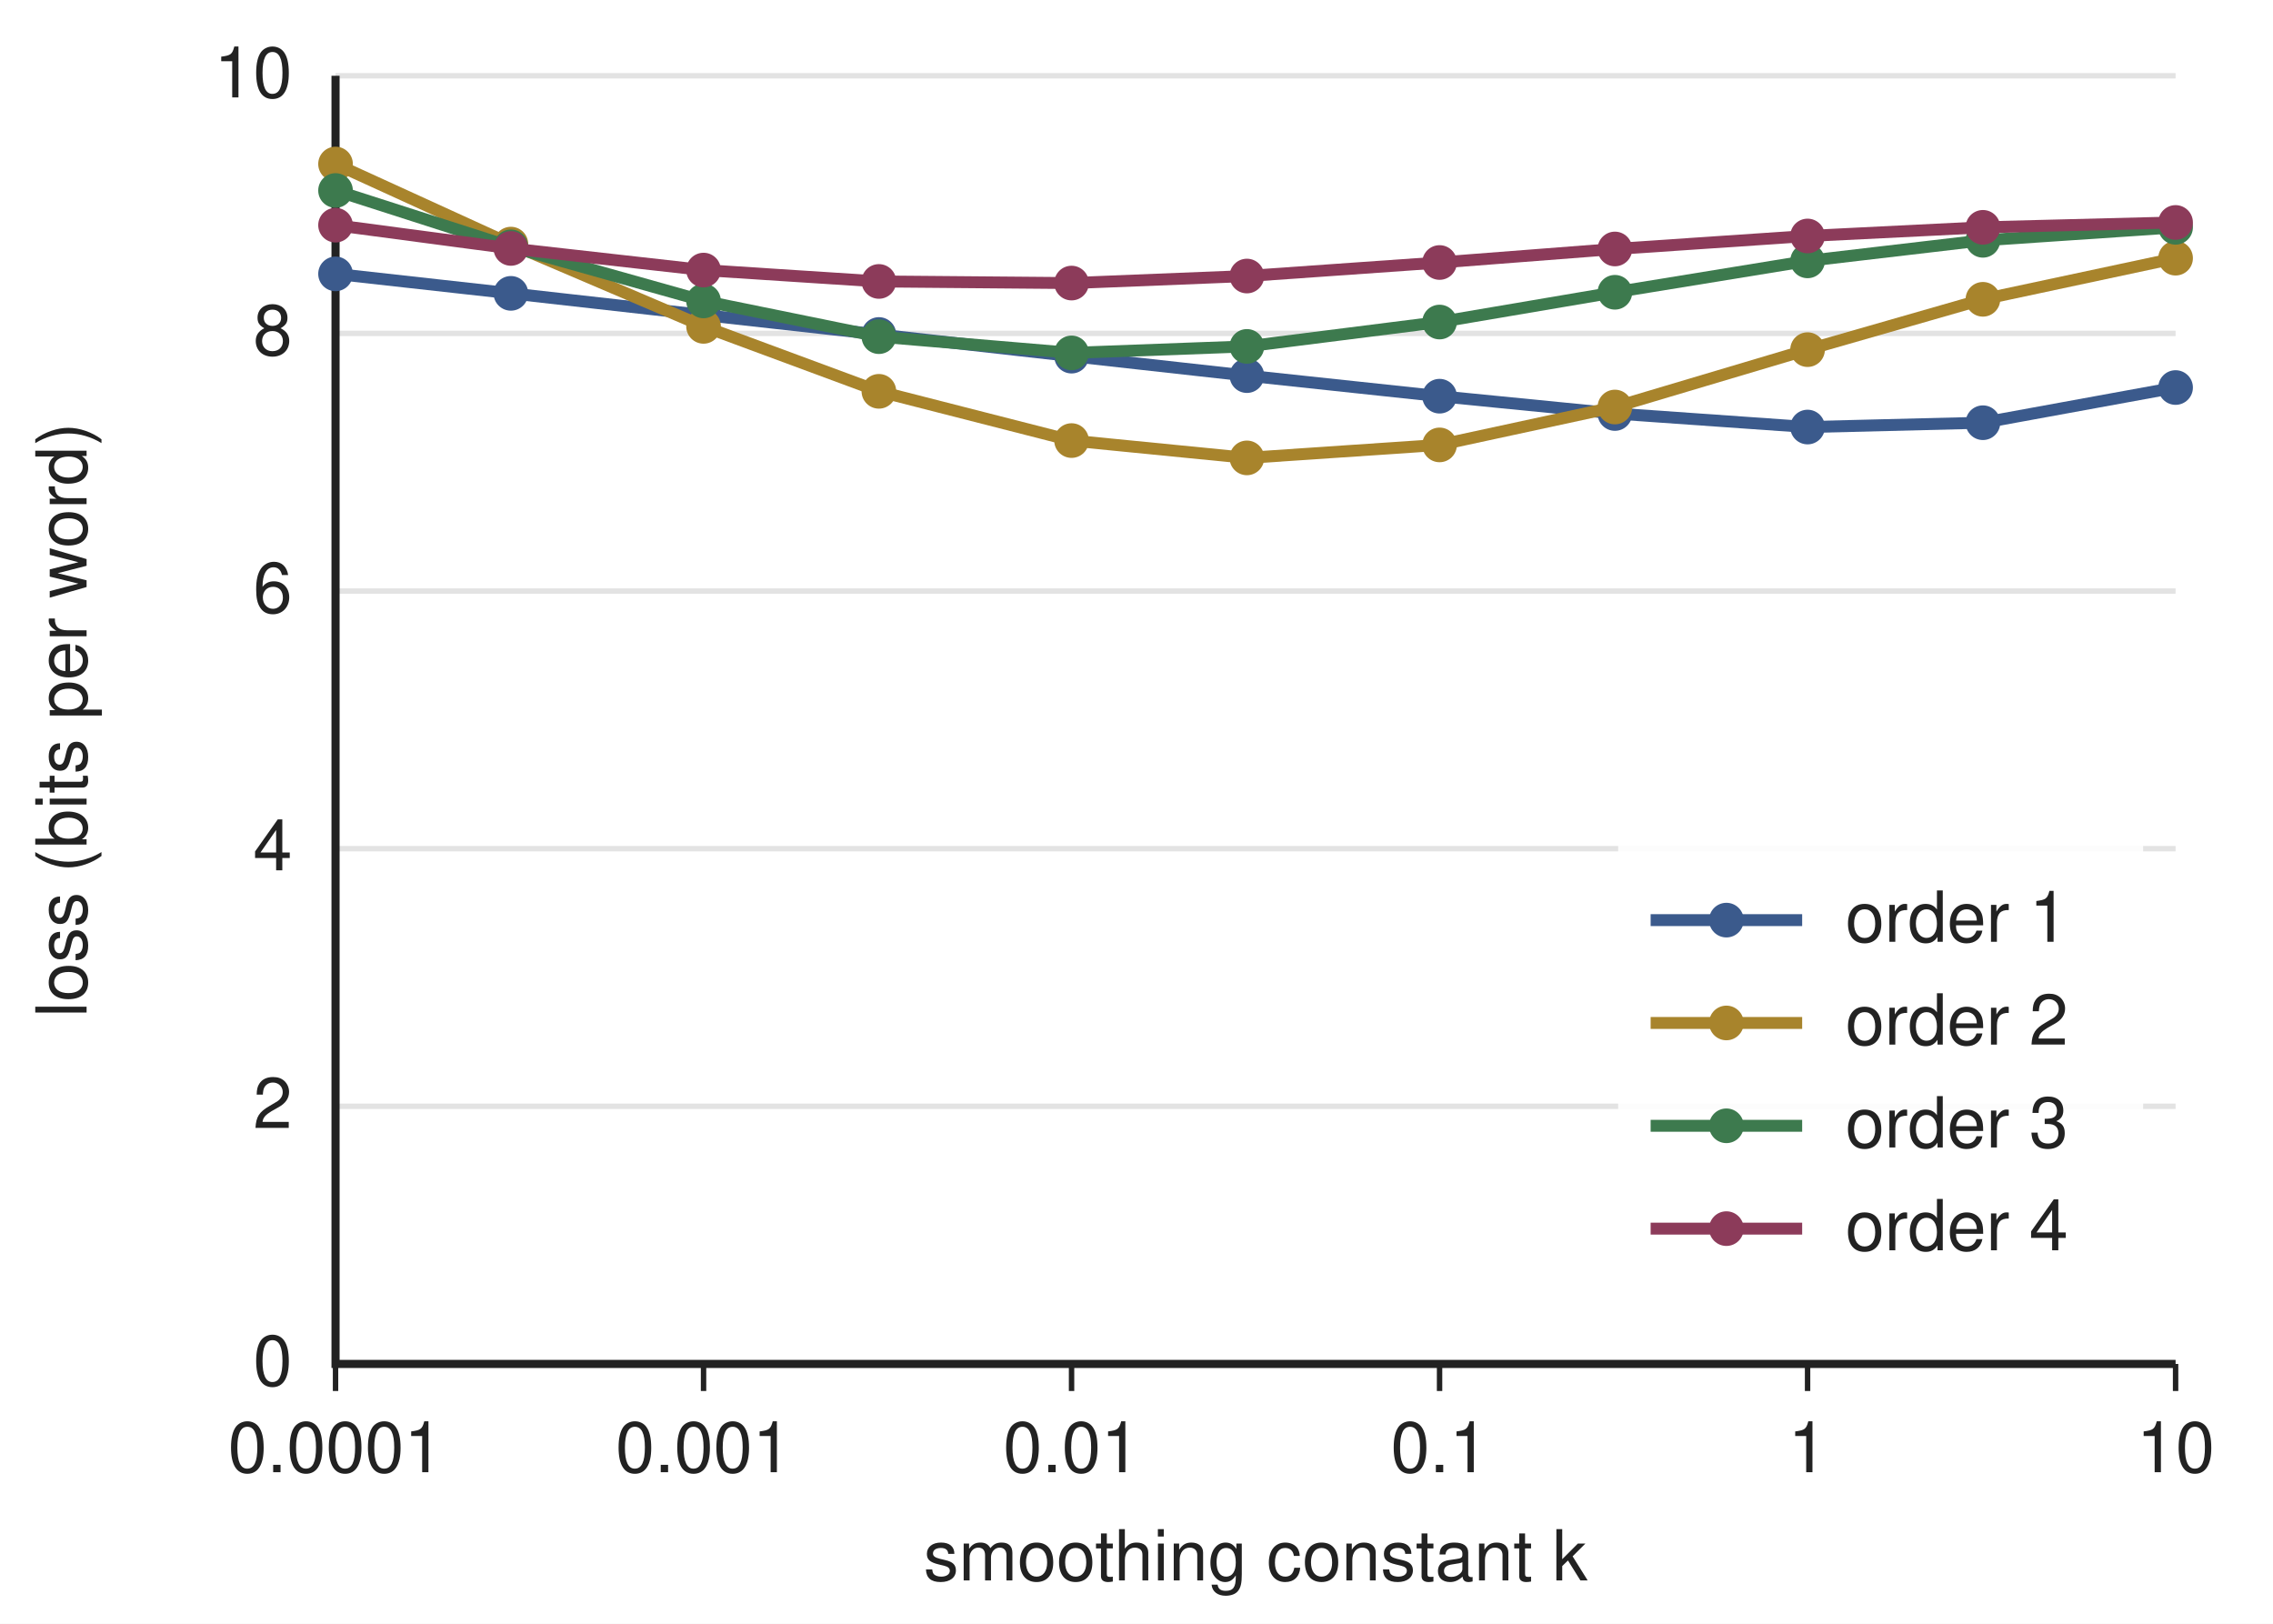
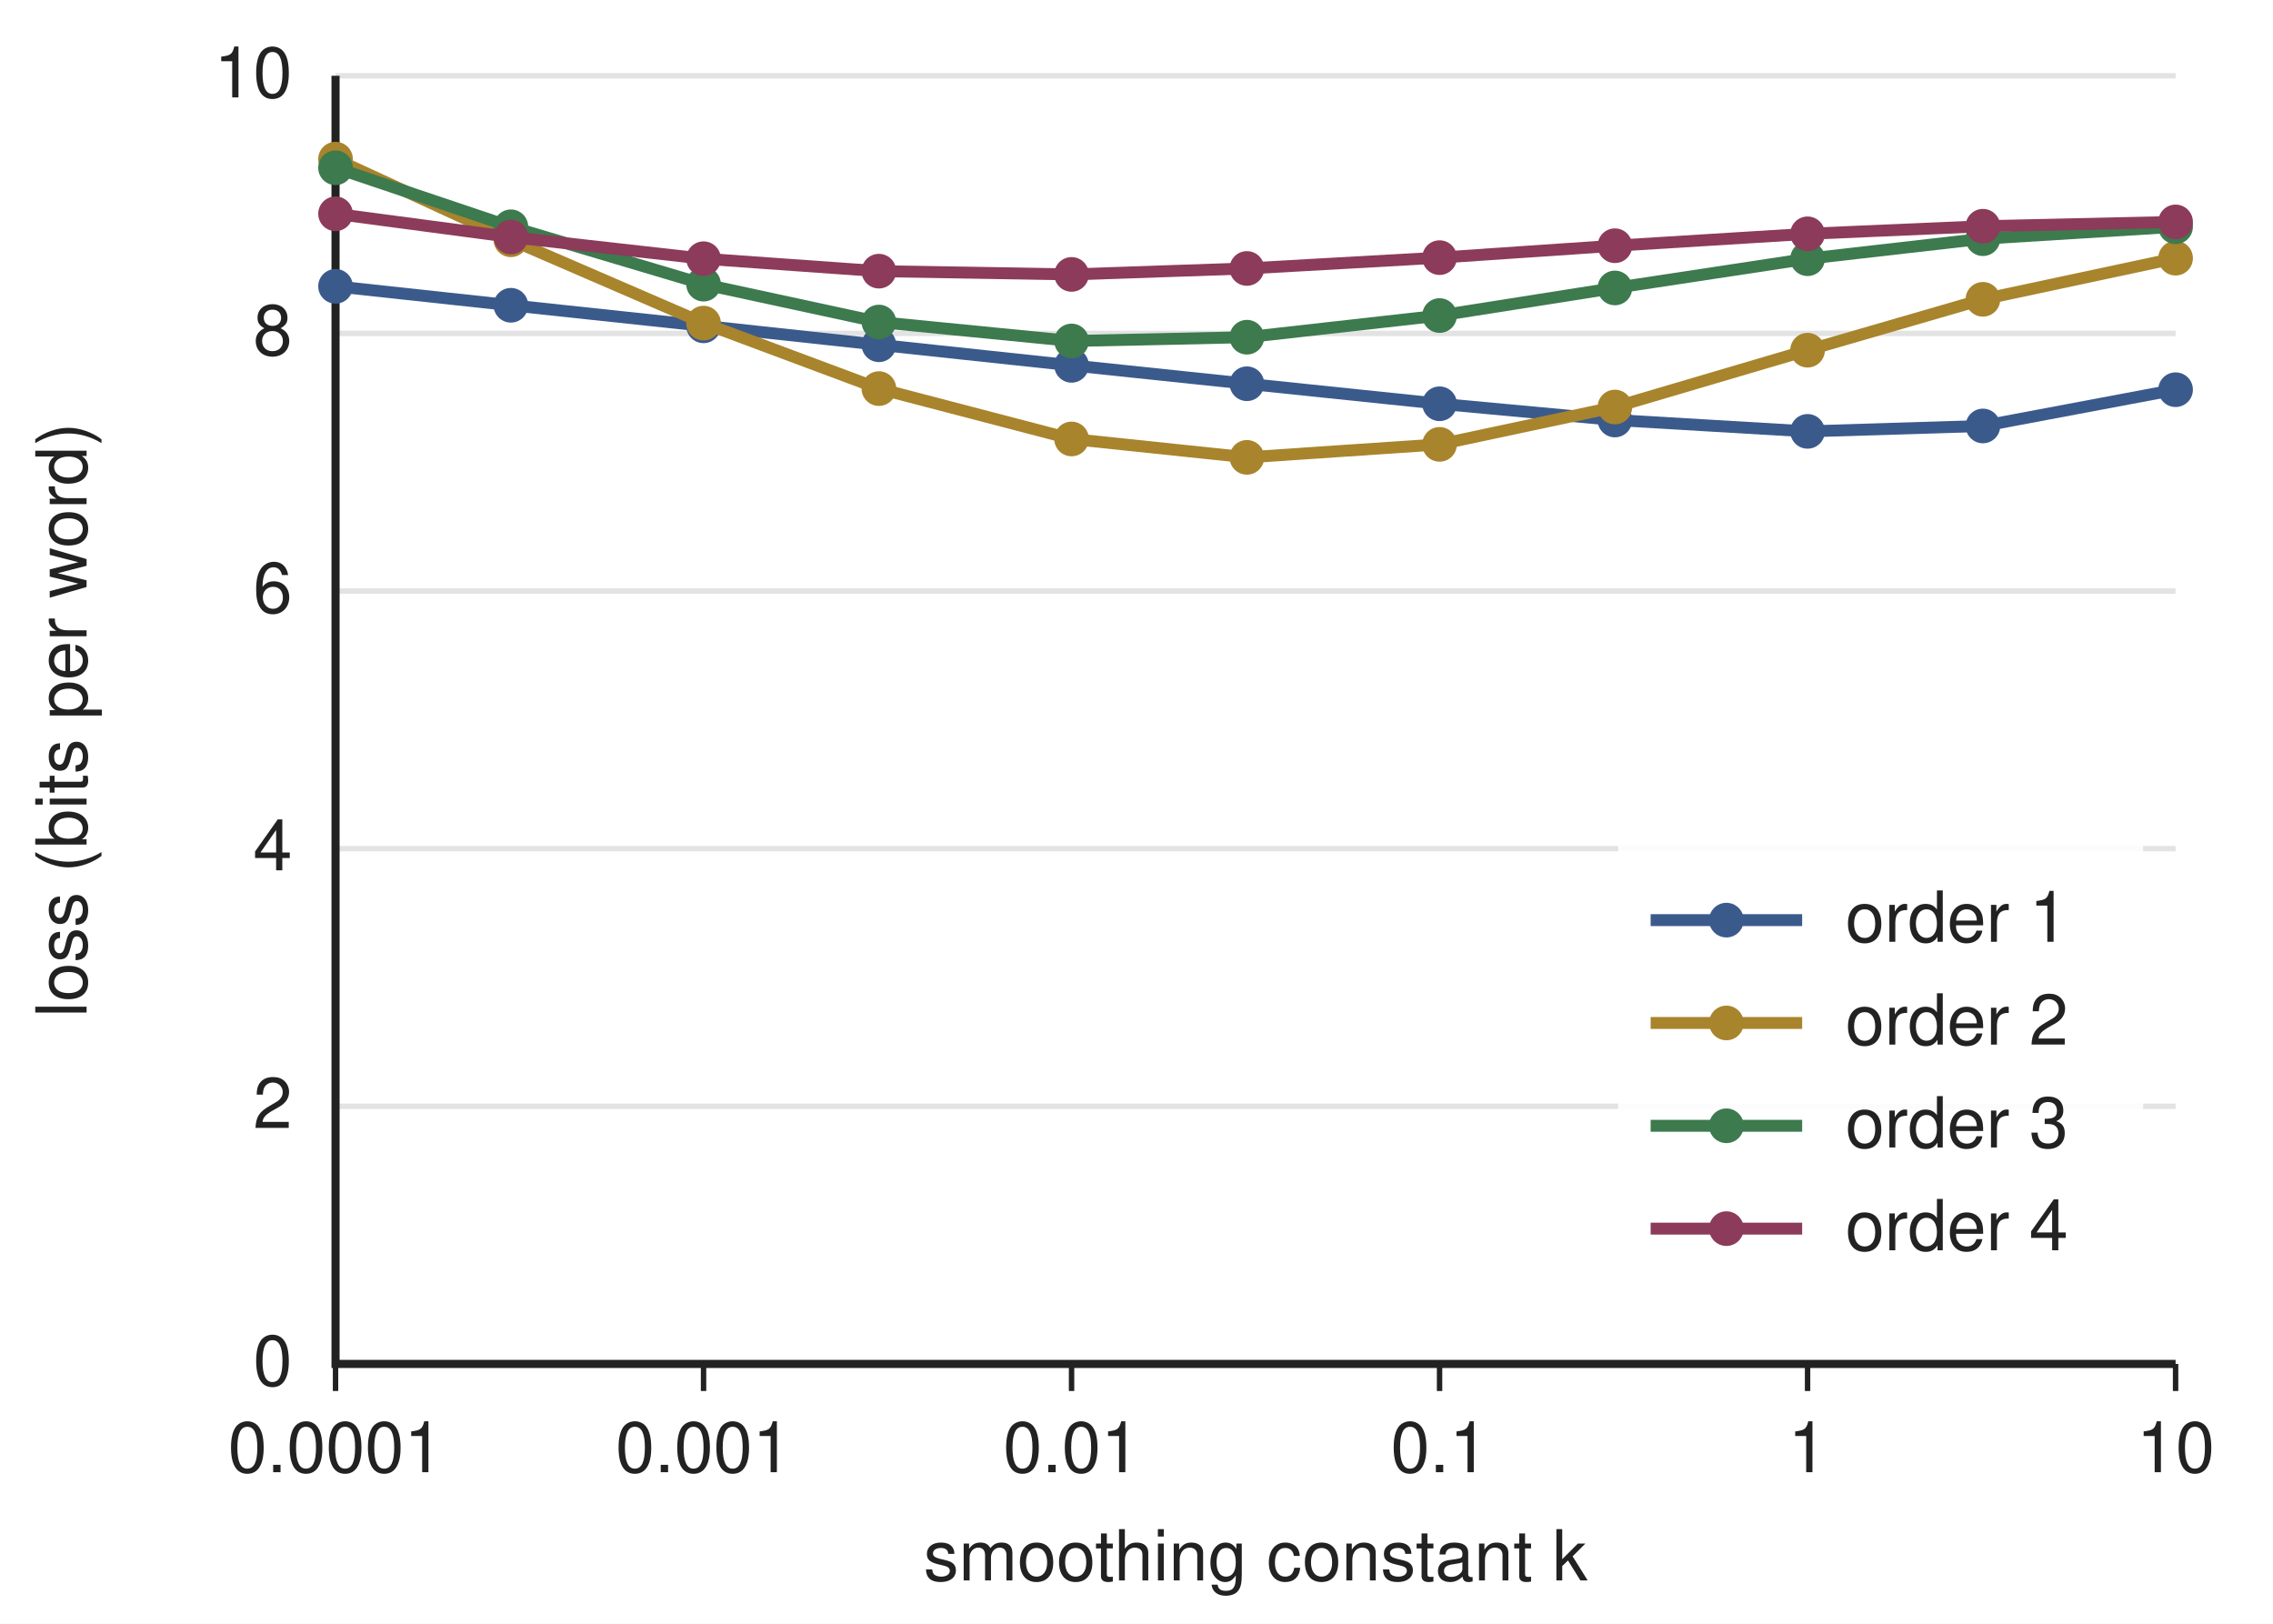
<svg xmlns="http://www.w3.org/2000/svg" viewBox="0 0 420 300" width="420" height="300" font-family="Helvetica, Arial, sans-serif" font-size="13">
  <rect width="420" height="300" fill="white" />
  <path d="M62 252.0 H402" stroke="#e3e3e3" />
  <text x="54" y="256.0" text-anchor="end" fill="#222">0</text>
  <path d="M62 204.4 H402" stroke="#e3e3e3" />
  <text x="54" y="208.4" text-anchor="end" fill="#222">2</text>
  <path d="M62 156.8 H402" stroke="#e3e3e3" />
  <text x="54" y="160.8" text-anchor="end" fill="#222">4</text>
  <path d="M62 109.2 H402" stroke="#e3e3e3" />
  <text x="54" y="113.2" text-anchor="end" fill="#222">6</text>
  <path d="M62 61.6 H402" stroke="#e3e3e3" />
  <text x="54" y="65.6" text-anchor="end" fill="#222">8</text>
  <path d="M62 14.0 H402" stroke="#e3e3e3" />
  <text x="54" y="18.0" text-anchor="end" fill="#222">10</text>
  <path d="M62.0 252 v5" stroke="#222" />
  <text x="62.0" y="272" text-anchor="middle" fill="#222">0.0001</text>
  <path d="M130.0 252 v5" stroke="#222" />
  <text x="130.0" y="272" text-anchor="middle" fill="#222">0.001</text>
  <path d="M198.0 252 v5" stroke="#222" />
  <text x="198.0" y="272" text-anchor="middle" fill="#222">0.01</text>
  <path d="M266.0 252 v5" stroke="#222" />
  <text x="266.0" y="272" text-anchor="middle" fill="#222">0.1</text>
  <path d="M334.0 252 v5" stroke="#222" />
  <text x="334.0" y="272" text-anchor="middle" fill="#222">1</text>
  <path d="M402.0 252 v5" stroke="#222" />
  <text x="402.0" y="272" text-anchor="middle" fill="#222">10</text>
  <path d="M62 14 V252 H402" fill="none" stroke="#222" stroke-width="1.5" />
  <text x="232.0" y="292" text-anchor="middle" fill="#222">smoothing constant k</text>
  <text x="16" y="133.0" text-anchor="middle" fill="#222" transform="rotate(-90 16 133.0)">loss (bits per word)</text>
-   <path d="M62.0 50.6 L94.4 54.2 L130.0 58.2 L162.4 61.8 L198.0 65.8 L230.4 69.4 L266.0 73.2 L298.4 76.4 L334.0 78.9 L366.4 78.1 L402.0 71.6" fill="none" stroke="#3b5a8c" stroke-width="2.2" />
-   <circle cx="62.0" cy="50.6" r="3.2" fill="#3b5a8c" />
-   <circle cx="94.4" cy="54.2" r="3.2" fill="#3b5a8c" />
-   <circle cx="130.0" cy="58.2" r="3.2" fill="#3b5a8c" />
-   <circle cx="162.4" cy="61.8" r="3.2" fill="#3b5a8c" />
-   <circle cx="198.0" cy="65.8" r="3.2" fill="#3b5a8c" />
-   <circle cx="230.4" cy="69.4" r="3.2" fill="#3b5a8c" />
-   <circle cx="266.0" cy="73.2" r="3.2" fill="#3b5a8c" />
-   <circle cx="298.4" cy="76.4" r="3.2" fill="#3b5a8c" />
-   <circle cx="334.0" cy="78.9" r="3.2" fill="#3b5a8c" />
-   <circle cx="366.4" cy="78.1" r="3.2" fill="#3b5a8c" />
-   <circle cx="402.0" cy="71.6" r="3.2" fill="#3b5a8c" />
-   <path d="M62.0 30.3 L94.4 45.1 L130.0 60.3 L162.4 72.3 L198.0 81.4 L230.4 84.6 L266.0 82.2 L298.4 75.2 L334.0 64.6 L366.4 55.3 L402.0 47.7" fill="none" stroke="#a8842c" stroke-width="2.2" />
-   <circle cx="62.0" cy="30.3" r="3.2" fill="#a8842c" />
-   <circle cx="94.4" cy="45.1" r="3.2" fill="#a8842c" />
-   <circle cx="130.0" cy="60.3" r="3.2" fill="#a8842c" />
-   <circle cx="162.4" cy="72.3" r="3.2" fill="#a8842c" />
-   <circle cx="198.0" cy="81.4" r="3.2" fill="#a8842c" />
-   <circle cx="230.4" cy="84.6" r="3.2" fill="#a8842c" />
-   <circle cx="266.0" cy="82.2" r="3.2" fill="#a8842c" />
+   <path d="M62.0 52.9 L94.4 56.4 L130.0 60.2 L162.4 63.7 L198.0 67.5 L230.4 70.9 L266.0 74.6 L298.4 77.6 L334.0 79.7 L366.4 78.7 L402.0 72.0" fill="none" stroke="#3b5a8c" stroke-width="2.2" />
+   <circle cx="62.0" cy="52.9" r="3.2" fill="#3b5a8c" />
+   <circle cx="94.4" cy="56.4" r="3.2" fill="#3b5a8c" />
+   <circle cx="130.0" cy="60.2" r="3.2" fill="#3b5a8c" />
+   <circle cx="162.4" cy="63.7" r="3.2" fill="#3b5a8c" />
+   <circle cx="198.0" cy="67.5" r="3.2" fill="#3b5a8c" />
+   <circle cx="230.4" cy="70.9" r="3.2" fill="#3b5a8c" />
+   <circle cx="266.0" cy="74.6" r="3.2" fill="#3b5a8c" />
+   <circle cx="298.4" cy="77.6" r="3.2" fill="#3b5a8c" />
+   <circle cx="334.0" cy="79.7" r="3.2" fill="#3b5a8c" />
+   <circle cx="366.4" cy="78.7" r="3.2" fill="#3b5a8c" />
+   <circle cx="402.0" cy="72.0" r="3.2" fill="#3b5a8c" />
+   <path d="M62.0 29.4 L94.4 44.3 L130.0 59.7 L162.4 71.8 L198.0 81.1 L230.4 84.5 L266.0 82.1 L298.4 75.2 L334.0 64.7 L366.4 55.3 L402.0 47.7" fill="none" stroke="#a8842c" stroke-width="2.2" />
+   <circle cx="62.0" cy="29.4" r="3.2" fill="#a8842c" />
+   <circle cx="94.4" cy="44.3" r="3.2" fill="#a8842c" />
+   <circle cx="130.0" cy="59.7" r="3.2" fill="#a8842c" />
+   <circle cx="162.4" cy="71.8" r="3.2" fill="#a8842c" />
+   <circle cx="198.0" cy="81.1" r="3.2" fill="#a8842c" />
+   <circle cx="230.4" cy="84.5" r="3.2" fill="#a8842c" />
+   <circle cx="266.0" cy="82.1" r="3.2" fill="#a8842c" />
  <circle cx="298.4" cy="75.2" r="3.2" fill="#a8842c" />
-   <circle cx="334.0" cy="64.6" r="3.2" fill="#a8842c" />
+   <circle cx="334.0" cy="64.7" r="3.2" fill="#a8842c" />
  <circle cx="366.4" cy="55.3" r="3.2" fill="#a8842c" />
  <circle cx="402.0" cy="47.7" r="3.2" fill="#a8842c" />
-   <path d="M62.0 35.2 L94.4 45.6 L130.0 55.6 L162.4 62.2 L198.0 65.2 L230.4 64.0 L266.0 59.5 L298.4 54.0 L334.0 48.2 L366.4 44.4 L402.0 42.0" fill="none" stroke="#3d7a4e" stroke-width="2.2" />
-   <circle cx="62.0" cy="35.2" r="3.2" fill="#3d7a4e" />
-   <circle cx="94.4" cy="45.6" r="3.2" fill="#3d7a4e" />
-   <circle cx="130.0" cy="55.6" r="3.2" fill="#3d7a4e" />
-   <circle cx="162.4" cy="62.2" r="3.2" fill="#3d7a4e" />
-   <circle cx="198.0" cy="65.2" r="3.2" fill="#3d7a4e" />
-   <circle cx="230.4" cy="64.0" r="3.2" fill="#3d7a4e" />
-   <circle cx="266.0" cy="59.5" r="3.2" fill="#3d7a4e" />
-   <circle cx="298.4" cy="54.0" r="3.2" fill="#3d7a4e" />
-   <circle cx="334.0" cy="48.2" r="3.2" fill="#3d7a4e" />
-   <circle cx="366.4" cy="44.4" r="3.2" fill="#3d7a4e" />
-   <circle cx="402.0" cy="42.0" r="3.2" fill="#3d7a4e" />
-   <path d="M62.0 41.6 L94.4 45.9 L130.0 49.9 L162.4 52.0 L198.0 52.3 L230.4 51.0 L266.0 48.5 L298.4 46.0 L334.0 43.6 L366.4 42.0 L402.0 41.1" fill="none" stroke="#8c3b5a" stroke-width="2.2" />
-   <circle cx="62.0" cy="41.6" r="3.2" fill="#8c3b5a" />
-   <circle cx="94.4" cy="45.9" r="3.2" fill="#8c3b5a" />
-   <circle cx="130.0" cy="49.9" r="3.2" fill="#8c3b5a" />
-   <circle cx="162.4" cy="52.0" r="3.2" fill="#8c3b5a" />
-   <circle cx="198.0" cy="52.3" r="3.2" fill="#8c3b5a" />
-   <circle cx="230.4" cy="51.0" r="3.2" fill="#8c3b5a" />
-   <circle cx="266.0" cy="48.5" r="3.2" fill="#8c3b5a" />
-   <circle cx="298.4" cy="46.0" r="3.2" fill="#8c3b5a" />
-   <circle cx="334.0" cy="43.6" r="3.2" fill="#8c3b5a" />
-   <circle cx="366.4" cy="42.0" r="3.2" fill="#8c3b5a" />
-   <circle cx="402.0" cy="41.1" r="3.2" fill="#8c3b5a" />
+   <path d="M62.0 31.0 L94.4 41.9 L130.0 52.5 L162.4 59.5 L198.0 63.0 L230.4 62.3 L266.0 58.3 L298.4 53.2 L334.0 47.8 L366.4 44.1 L402.0 41.9" fill="none" stroke="#3d7a4e" stroke-width="2.2" />
+   <circle cx="62.0" cy="31.0" r="3.2" fill="#3d7a4e" />
+   <circle cx="94.4" cy="41.9" r="3.2" fill="#3d7a4e" />
+   <circle cx="130.0" cy="52.5" r="3.2" fill="#3d7a4e" />
+   <circle cx="162.4" cy="59.5" r="3.2" fill="#3d7a4e" />
+   <circle cx="198.0" cy="63.0" r="3.2" fill="#3d7a4e" />
+   <circle cx="230.4" cy="62.3" r="3.2" fill="#3d7a4e" />
+   <circle cx="266.0" cy="58.3" r="3.2" fill="#3d7a4e" />
+   <circle cx="298.4" cy="53.2" r="3.2" fill="#3d7a4e" />
+   <circle cx="334.0" cy="47.8" r="3.2" fill="#3d7a4e" />
+   <circle cx="366.4" cy="44.1" r="3.2" fill="#3d7a4e" />
+   <circle cx="402.0" cy="41.9" r="3.2" fill="#3d7a4e" />
+   <path d="M62.0 39.5 L94.4 43.8 L130.0 47.8 L162.4 50.1 L198.0 50.7 L230.4 49.6 L266.0 47.6 L298.4 45.4 L334.0 43.2 L366.4 41.8 L402.0 41.0" fill="none" stroke="#8c3b5a" stroke-width="2.2" />
+   <circle cx="62.0" cy="39.5" r="3.2" fill="#8c3b5a" />
+   <circle cx="94.4" cy="43.8" r="3.2" fill="#8c3b5a" />
+   <circle cx="130.0" cy="47.8" r="3.2" fill="#8c3b5a" />
+   <circle cx="162.4" cy="50.1" r="3.2" fill="#8c3b5a" />
+   <circle cx="198.0" cy="50.7" r="3.2" fill="#8c3b5a" />
+   <circle cx="230.4" cy="49.6" r="3.2" fill="#8c3b5a" />
+   <circle cx="266.0" cy="47.6" r="3.2" fill="#8c3b5a" />
+   <circle cx="298.4" cy="45.4" r="3.2" fill="#8c3b5a" />
+   <circle cx="334.0" cy="43.2" r="3.2" fill="#8c3b5a" />
+   <circle cx="366.4" cy="41.8" r="3.2" fill="#8c3b5a" />
+   <circle cx="402.0" cy="41.0" r="3.2" fill="#8c3b5a" />
  <rect x="299" y="156" width="97" height="82" fill="white" fill-opacity="0.9" />
  <path d="M305 170 h28" stroke="#3b5a8c" stroke-width="2.2" />
  <circle cx="319" cy="170" r="3.2" fill="#3b5a8c" />
  <text x="341" y="174" fill="#222">order 1</text>
  <path d="M305 189 h28" stroke="#a8842c" stroke-width="2.2" />
  <circle cx="319" cy="189" r="3.2" fill="#a8842c" />
  <text x="341" y="193" fill="#222">order 2</text>
  <path d="M305 208 h28" stroke="#3d7a4e" stroke-width="2.2" />
  <circle cx="319" cy="208" r="3.2" fill="#3d7a4e" />
  <text x="341" y="212" fill="#222">order 3</text>
  <path d="M305 227 h28" stroke="#8c3b5a" stroke-width="2.2" />
  <circle cx="319" cy="227" r="3.2" fill="#8c3b5a" />
  <text x="341" y="231" fill="#222">order 4</text>
</svg>
